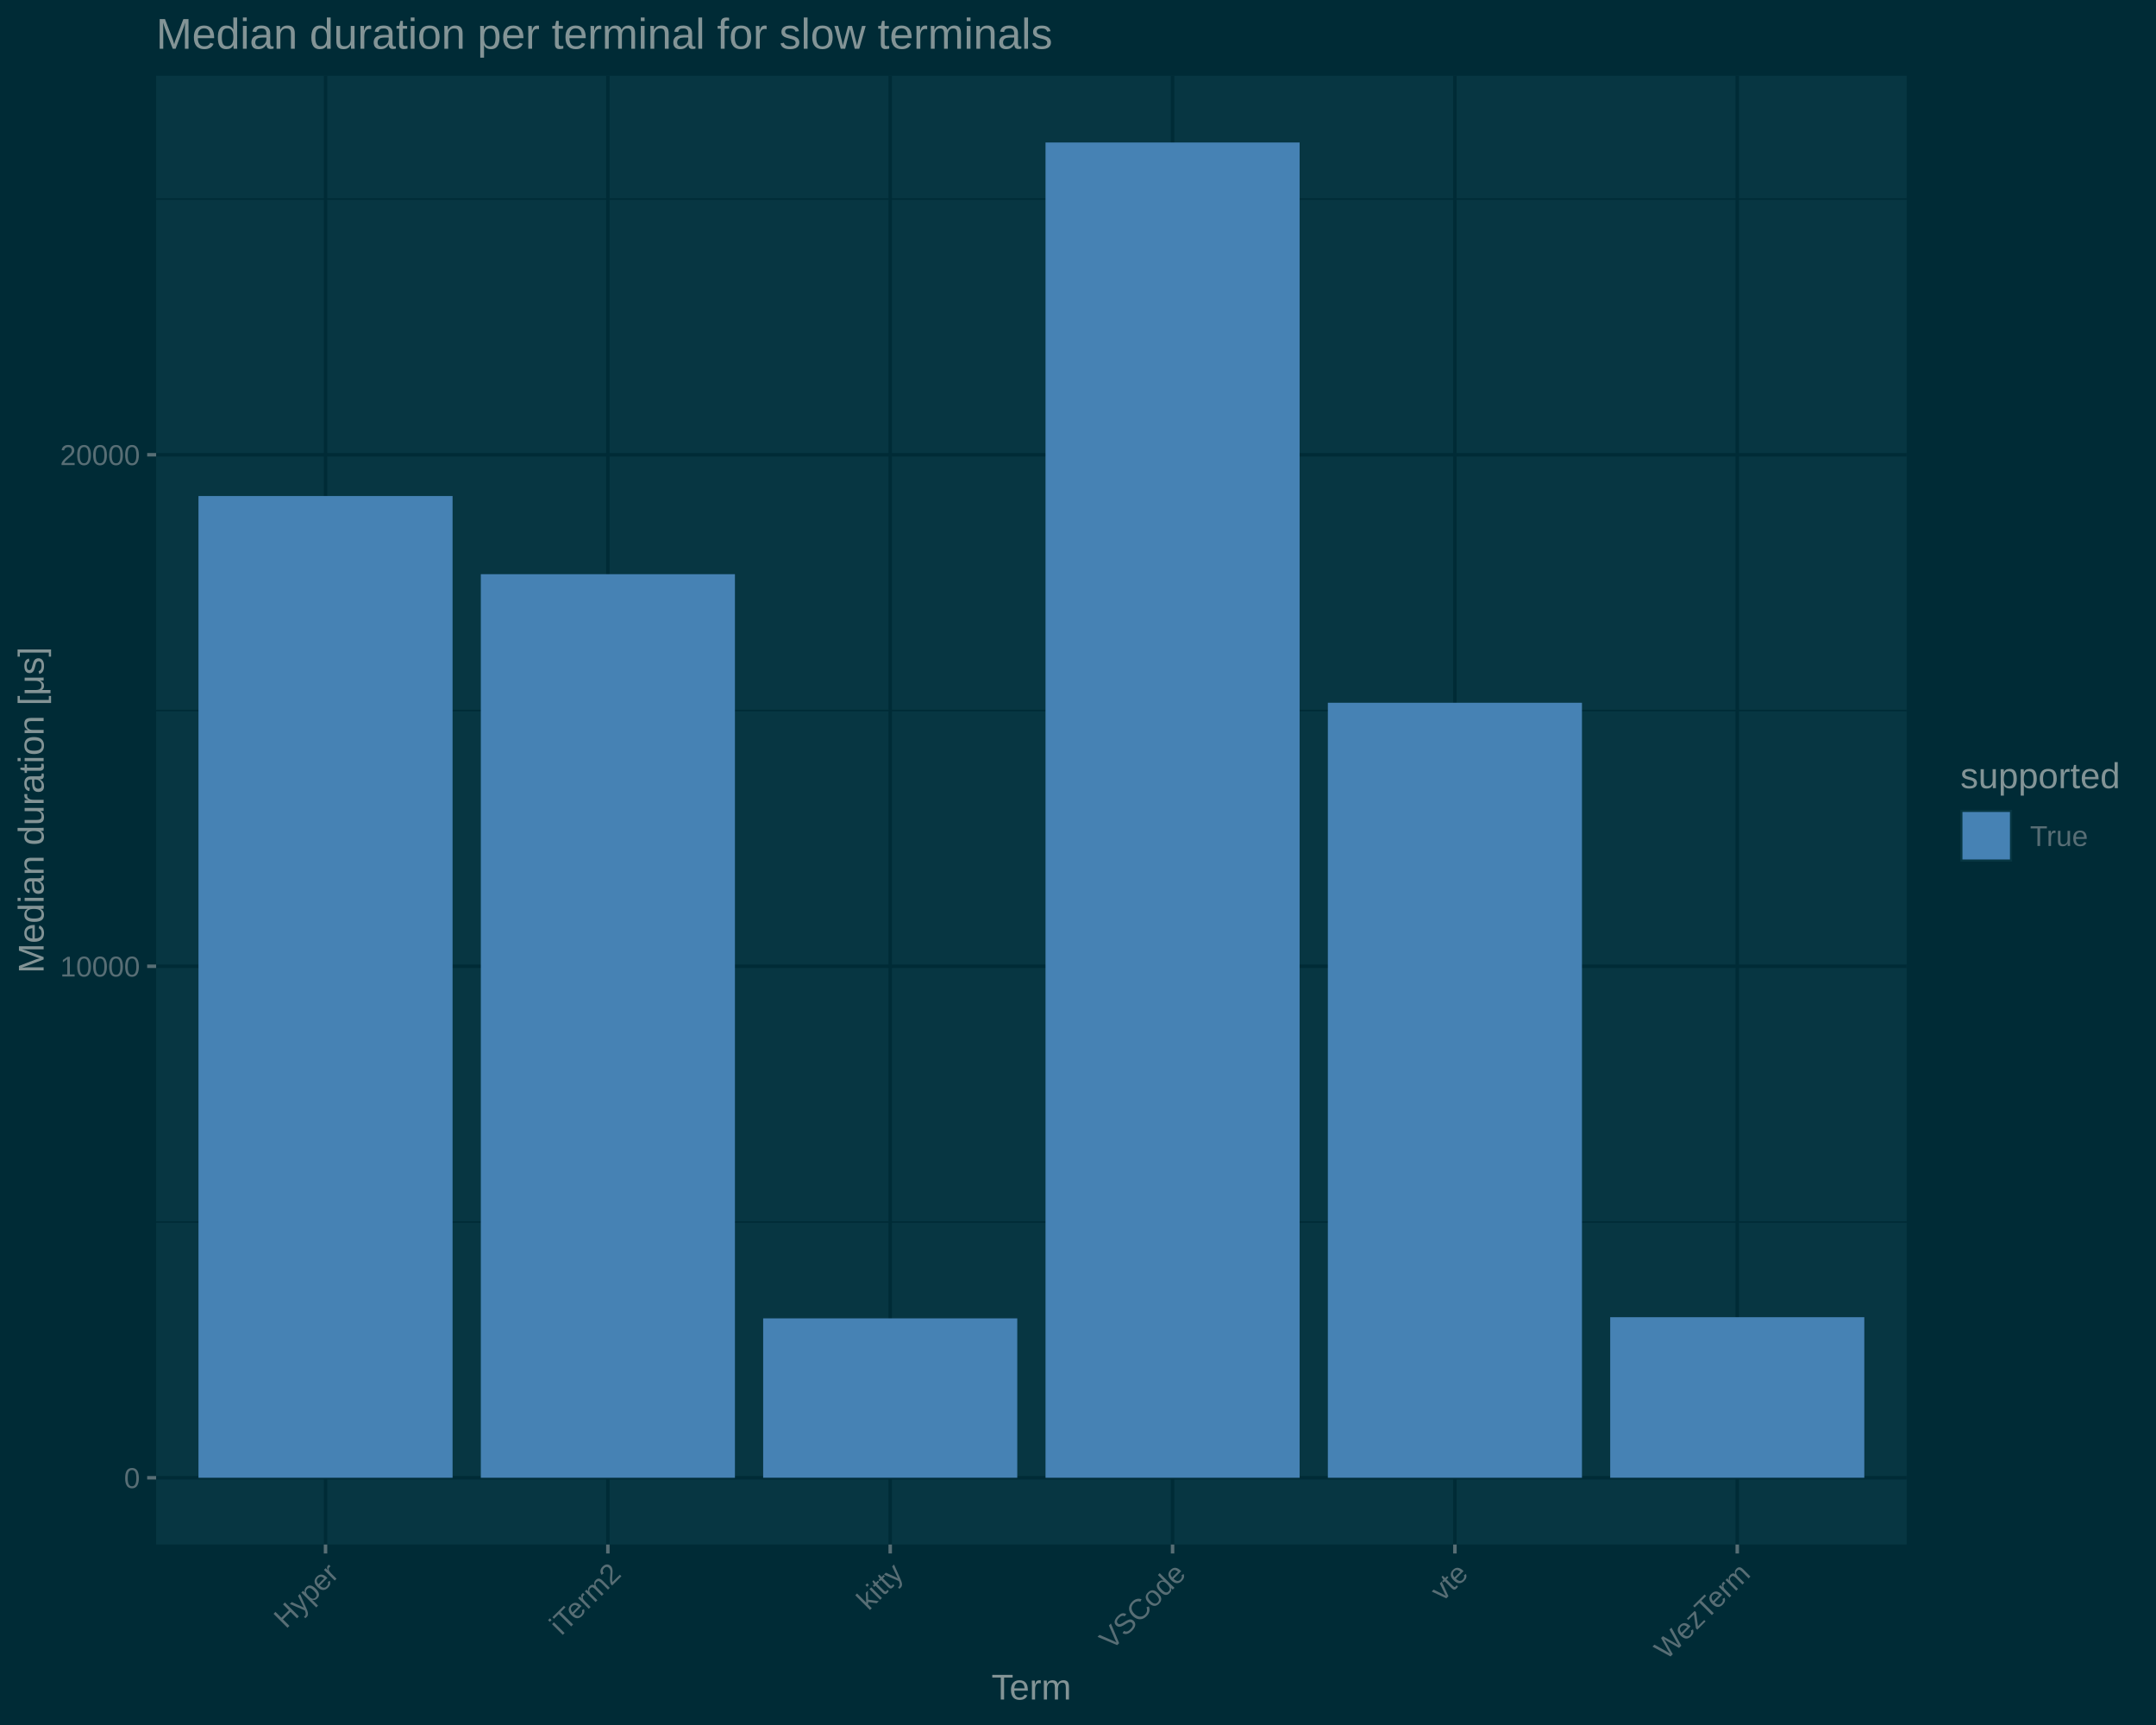
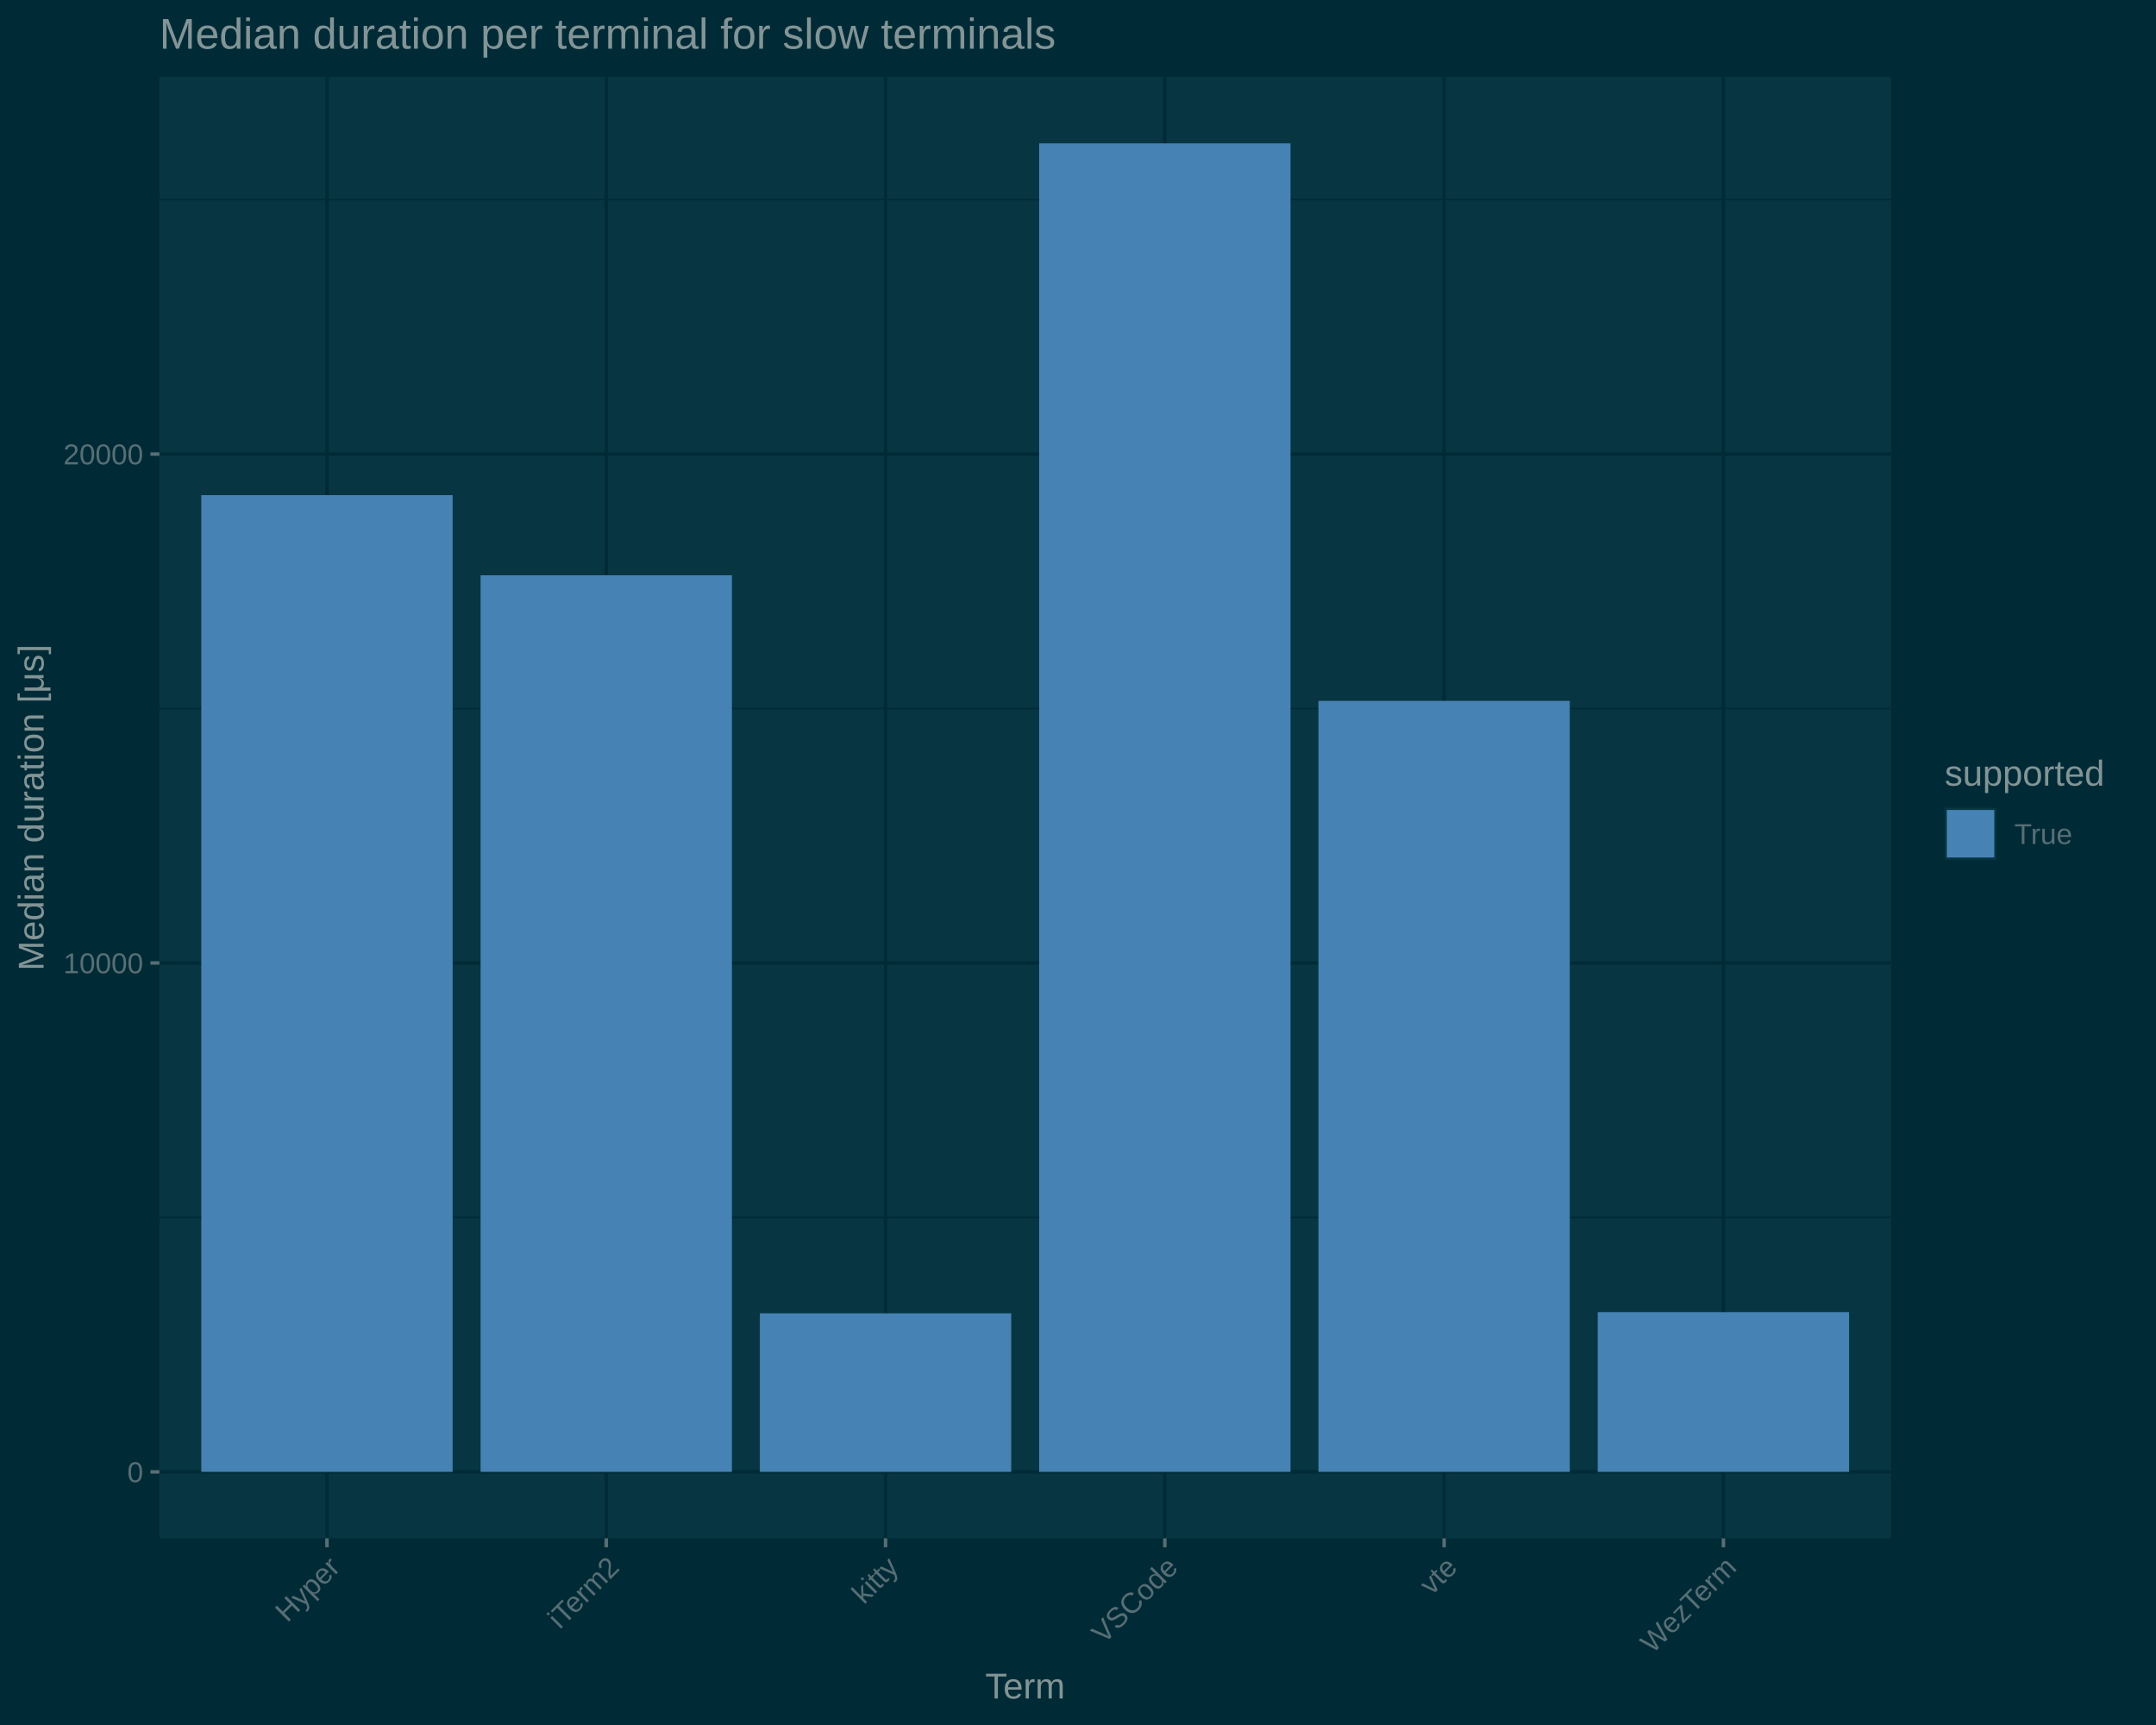
- <svg xmlns="http://www.w3.org/2000/svg" class="svglite" width="960" height="768" viewBox="0 0 720 576">
+ <svg xmlns="http://www.w3.org/2000/svg" width="960" height="768" class="svglite" viewBox="0 0 720 576">
  <defs>
    <style>.svglite polyline,.svglite rect{fill:none;stroke:#000;stroke-linecap:round;stroke-linejoin:round;stroke-miterlimit:10}.svglite text{white-space:pre}</style>
  </defs>
-   <rect width="100%" height="100%" fill="#002b36" />
+   <rect width="100%" height="100%" style="stroke:none;fill:#002b36" />
  <defs>
    <clipPath id="cpMC4wMHw3MjAuMDB8MC4wMHw1NzYuMDA=">
      <path d="M0 0h720v576H0z" />
    </clipPath>
  </defs>
  <g clip-path="url(#cpMC4wMHw3MjAuMDB8MC4wMHw1NzYuMDA=)">
-     <path stroke-width="1.16" fill="#002b36" d="M0 0h720v576H0z" />
+     <path d="M0 0h720v576H0z" style="stroke-width:1.16;stroke:none;fill:#002b36" />
  </g>
  <defs>
-     <clipPath id="cpNTIuMTR8NjM2LjczfDI1LjI4fDUxNS43NA==">
-       <path d="M52.14 25.28h584.59v490.46H52.14z" />
+     <clipPath id="cpNTMuMjN8NjMxLjUwfDI1LjY5fDUxMy42Ng==">
+       <path d="M53.23 25.69H631.5v487.97H53.23z" />
    </clipPath>
  </defs>
-   <g clip-path="url(#cpNTIuMTR8NjM2LjczfDI1LjI4fDUxNS43NA==)">
-     <path stroke-width="1.16" fill="#073642" d="M52.14 25.28h584.59v490.46H52.14z" />
-     <path stroke-width=".53" stroke="#002b36" d="M52.14 408.05h584.59M52.14 237.25h584.59M52.14 66.45h584.59" />
-     <path stroke-width="1.16" stroke="#002b36" d="M52.14 493.45h584.59M52.14 322.65h584.59M52.14 151.85h584.59M108.71 515.74V25.28M203 515.74V25.28M297.29 515.74V25.28M391.58 515.74V25.28M485.87 515.74V25.28M580.16 515.74V25.28" />
-     <path stroke-width="1.07" fill="#4682b4" d="M66.28 165.63h84.86v327.82H66.28zM160.57 191.73h84.86v301.72h-84.86zM254.86 440.22h84.86v53.22h-84.86zM349.15 47.58h84.86v445.87h-84.86zM443.44 234.66h84.86v258.79h-84.86zM537.73 439.83h84.86v53.61h-84.86z" />
+   <g clip-path="url(#cpNTMuMjN8NjMxLjUwfDI1LjY5fDUxMy42Ng==)">
+     <path d="M53.23 25.69H631.5v487.97H53.23z" style="stroke-width:1.16;stroke:none;fill:#073642" />
+     <path d="M53.23 406.52H631.5M53.23 236.59H631.5M53.23 66.65H631.5" style="stroke-width:.53;stroke:#002b36;stroke-linecap:butt" />
+     <path d="M53.23 491.48H631.5M53.23 321.55H631.5M53.23 151.62H631.5M109.19 513.66V25.69M202.46 513.66V25.69M295.73 513.66V25.69M389 513.66V25.69M482.27 513.66V25.69M575.54 513.66V25.69" style="stroke-width:1.16;stroke:#002b36;stroke-linecap:butt" />
+     <path d="M67.22 165.33h83.94v326.15H67.22zM160.49 192.09h83.94v299.39h-83.94zM253.76 438.53h83.94v52.95h-83.94zM347.03 47.87h83.94v443.61h-83.94zM440.29 234.03h83.94v257.45h-83.94zM533.56 438.14h83.94v53.34h-83.94z" style="stroke-width:1.07;stroke:none;stroke-linecap:butt;stroke-linejoin:miter;fill:#4682b4" />
  </g>
  <g clip-path="url(#cpMC4wMHw3MjAuMDB8MC4wMHw1NzYuMDA=)">
-     <path stroke-width="1.16" d="M52.14 515.74V25.28" />
-     <text x="46.76" y="496.88" text-anchor="end" textLength="5.34" lengthAdjust="spacingAndGlyphs" font-size="9.6" fill="#586e75" font-family="Arial">0</text>
-     <text x="46.76" y="326.08" text-anchor="end" textLength="26.68" lengthAdjust="spacingAndGlyphs" font-size="9.6" fill="#586e75" font-family="Arial">10000</text>
-     <text x="46.76" y="155.29" text-anchor="end" textLength="26.68" lengthAdjust="spacingAndGlyphs" font-size="9.6" fill="#586e75" font-family="Arial">20000</text>
-     <path stroke-width="1.16" stroke="#586e75" d="M49.15 493.45h2.99M49.15 322.65h2.99M49.15 151.85h2.99" />
-     <path stroke-width="1.16" d="M52.14 515.74h584.59" />
-     <path stroke-width="1.16" stroke="#586e75" d="M108.71 518.73v-2.99M203 518.73v-2.99M297.29 518.73v-2.99M391.58 518.73v-2.99M485.87 518.73v-2.99M580.16 518.73v-2.99" />
-     <text transform="rotate(-45 691.699 125.899)" text-anchor="end" textLength="25.59" lengthAdjust="spacingAndGlyphs" font-size="9.6" fill="#586e75" font-family="Arial">Hyper</text>
-     <text transform="rotate(-45 738.844 12.08)" text-anchor="end" textLength="28.79" lengthAdjust="spacingAndGlyphs" font-size="9.6" fill="#586e75" font-family="Arial">iTerm2</text>
-     <text transform="rotate(-45 785.989 -101.737)" text-anchor="end" textLength="17.05" lengthAdjust="spacingAndGlyphs" font-size="9.6" fill="#586e75" font-family="Arial">kitty</text>
-     <text transform="rotate(-45 833.134 -215.555)" text-anchor="end" textLength="35.72" lengthAdjust="spacingAndGlyphs" font-size="9.6" fill="#586e75" font-family="Arial">VSCode</text>
-     <text transform="rotate(-45 880.279 -329.374)" text-anchor="end" textLength="12.79" lengthAdjust="spacingAndGlyphs" font-size="9.6" fill="#586e75" font-family="Arial">vte</text>
-     <text transform="rotate(-45 927.419 -443.18)" text-anchor="end" textLength="40.33" lengthAdjust="spacingAndGlyphs" font-size="9.6" fill="#586e75" font-family="Arial">WezTerm</text>
-     <text x="344.44" y="567.5" text-anchor="middle" textLength="26.67" lengthAdjust="spacingAndGlyphs" font-size="12" fill="#839496" font-family="Arial">Term</text>
-     <text transform="rotate(-90 142.54 127.97)" text-anchor="middle" textLength="108.98" lengthAdjust="spacingAndGlyphs" font-size="12" fill="#839496" font-family="Arial">Median duration [μs]</text>
-     <path stroke-width="1.16" fill="#002b36" d="M648.69 247.35h65.34v46.33h-65.34z" />
-     <text x="654.66" y="263.18" textLength="53.38" lengthAdjust="spacingAndGlyphs" font-size="12" fill="#839496" font-family="Arial">supported</text>
-     <path stroke-width="1.16" fill="#073642" d="M654.66 270.42h17.28v17.28h-17.28z" />
-     <path stroke-width="1.07" fill="#4682b4" d="M655.37 271.13h15.86v15.86h-15.86z" />
-     <text x="677.92" y="282.49" textLength="19.38" lengthAdjust="spacingAndGlyphs" font-size="9.6" fill="#586e75" font-family="Arial">True</text>
-     <text x="52.14" y="16.28" textLength="299.2" lengthAdjust="spacingAndGlyphs" font-size="14.4" fill="#839496" font-family="Arial">Median duration per terminal for slow terminals</text>
+     <path d="M53.23 513.66V25.69" style="stroke-width:1.16;stroke:none;stroke-linecap:butt" />
+     <text x="47.85" y="494.91" lengthAdjust="spacingAndGlyphs" style="font-size:9.6px;fill:#586e75;font-family:&quot;Arial&quot;" text-anchor="end" textLength="5.49">0</text>
+     <text x="47.85" y="324.98" lengthAdjust="spacingAndGlyphs" style="font-size:9.6px;fill:#586e75;font-family:&quot;Arial&quot;" text-anchor="end" textLength="27.43">10000</text>
+     <text x="47.85" y="155.05" lengthAdjust="spacingAndGlyphs" style="font-size:9.6px;fill:#586e75;font-family:&quot;Arial&quot;" text-anchor="end" textLength="27.43">20000</text>
+     <path d="M50.24 491.48h2.99M50.24 321.55h2.99M50.24 151.62h2.99" style="stroke-width:1.16;stroke:#586e75;stroke-linecap:butt" />
+     <path d="M53.23 513.66H631.5" style="stroke-width:1.16;stroke:none;stroke-linecap:butt" />
+     <path d="M109.19 516.65v-2.99M202.46 516.65v-2.99M295.73 516.65v-2.99M389 516.65v-2.99M482.27 516.65v-2.99M575.54 516.65v-2.99" style="stroke-width:1.16;stroke:#586e75;stroke-linecap:butt" />
+     <text lengthAdjust="spacingAndGlyphs" style="font-size:9.6px;fill:#586e75;font-family:&quot;Arial&quot;" text-anchor="end" textLength="27.27" transform="rotate(-45 689.406 124.299)">Hyper</text>
+     <text lengthAdjust="spacingAndGlyphs" style="font-size:9.6px;fill:#586e75;font-family:&quot;Arial&quot;" text-anchor="end" textLength="31.64" transform="rotate(-45 736.041 11.712)">iTerm2</text>
+     <text lengthAdjust="spacingAndGlyphs" style="font-size:9.6px;fill:#586e75;font-family:&quot;Arial&quot;" text-anchor="end" textLength="19.43" transform="rotate(-45 782.676 -100.875)">kitty</text>
+     <text lengthAdjust="spacingAndGlyphs" style="font-size:9.6px;fill:#586e75;font-family:&quot;Arial&quot;" text-anchor="end" textLength="34.2" transform="rotate(-45 829.311 -213.462)">VSCode</text>
+     <text lengthAdjust="spacingAndGlyphs" style="font-size:9.6px;fill:#586e75;font-family:&quot;Arial&quot;" text-anchor="end" textLength="13.75" transform="rotate(-45 875.946 -326.049)">vte</text>
+     <text lengthAdjust="spacingAndGlyphs" style="font-size:9.6px;fill:#586e75;font-family:&quot;Arial&quot;" text-anchor="end" textLength="42.52" transform="rotate(-45 922.581 -438.636)">WezTerm</text>
+     <text x="342.36" y="567.14" lengthAdjust="spacingAndGlyphs" style="font-size:12px;fill:#839496;font-family:&quot;Arial&quot;" text-anchor="middle" textLength="29.61">Term</text>
+     <text lengthAdjust="spacingAndGlyphs" style="font-size:12px;fill:#839496;font-family:&quot;Arial&quot;" text-anchor="middle" textLength="118.25" transform="rotate(-90 142.115 127.565)">Median duration [μs]</text>
+     <path d="M643.45 246.35h70.57v46.66h-70.57z" style="stroke-width:1.16;stroke:none;fill:#002b36" />
+     <text x="649.43" y="262.33" lengthAdjust="spacingAndGlyphs" style="font-size:12px;fill:#839496;font-family:&quot;Arial&quot;" textLength="58.62">supported</text>
+     <path d="M649.43 269.75h17.28v17.28h-17.28z" style="stroke-width:1.16;stroke:none;fill:#073642" />
+     <path d="M650.14 270.46H666v15.86h-15.86z" style="stroke-width:1.07;stroke:none;stroke-linecap:butt;stroke-linejoin:miter;fill:#4682b4" />
+     <text x="672.69" y="281.82" lengthAdjust="spacingAndGlyphs" style="font-size:9.6px;fill:#586e75;font-family:&quot;Arial&quot;" textLength="20.64">True</text>
+     <text x="53.23" y="16.26" lengthAdjust="spacingAndGlyphs" style="font-size:14.4px;fill:#839496;font-family:&quot;Arial&quot;" textLength="325.64">Median duration per terminal for slow terminals</text>
  </g>
</svg>
